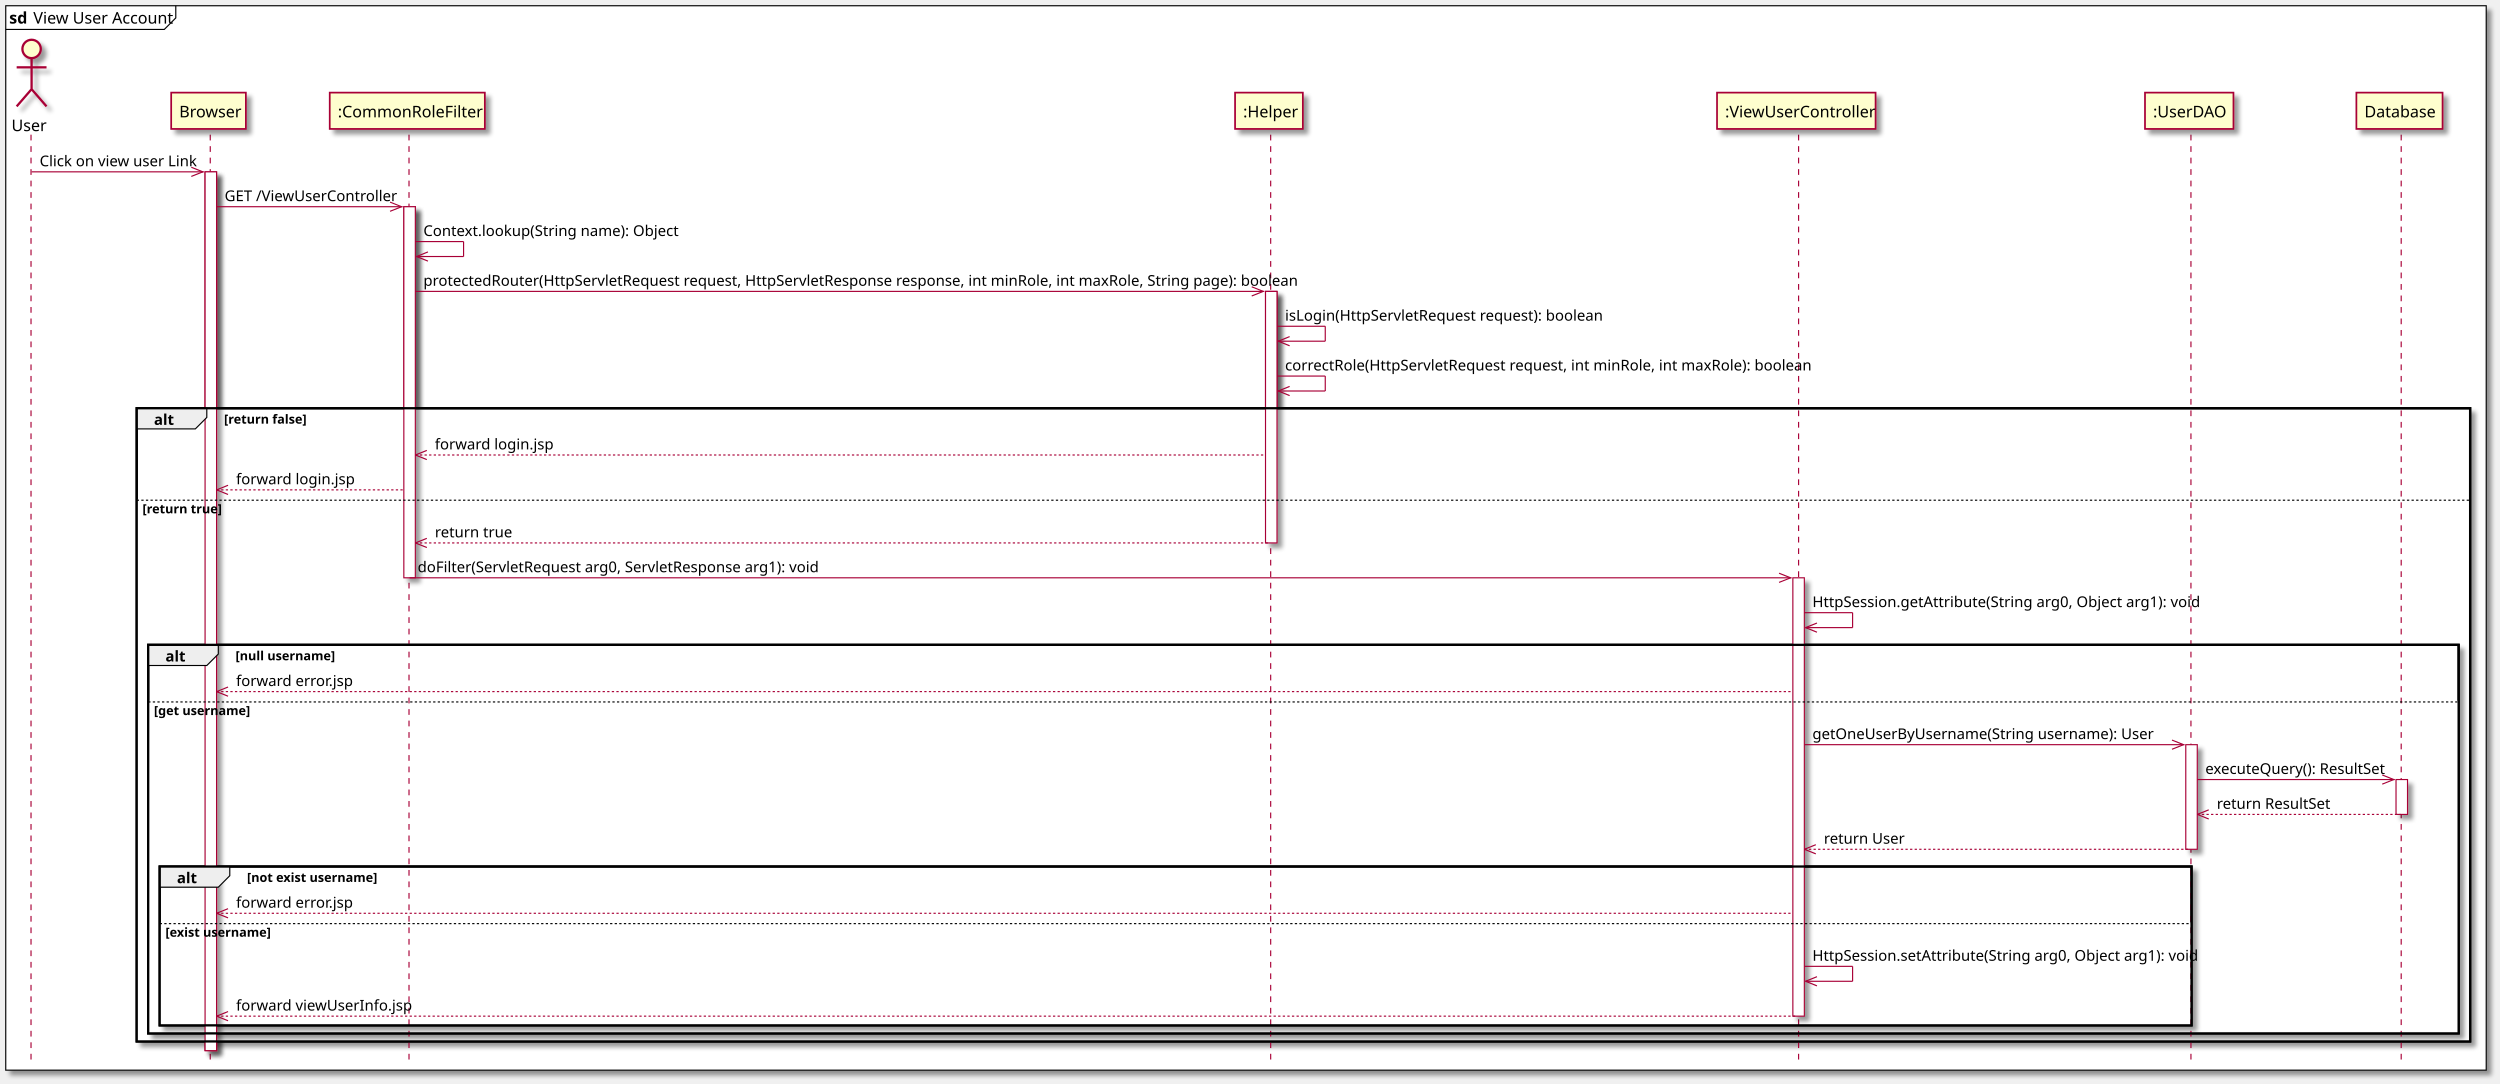
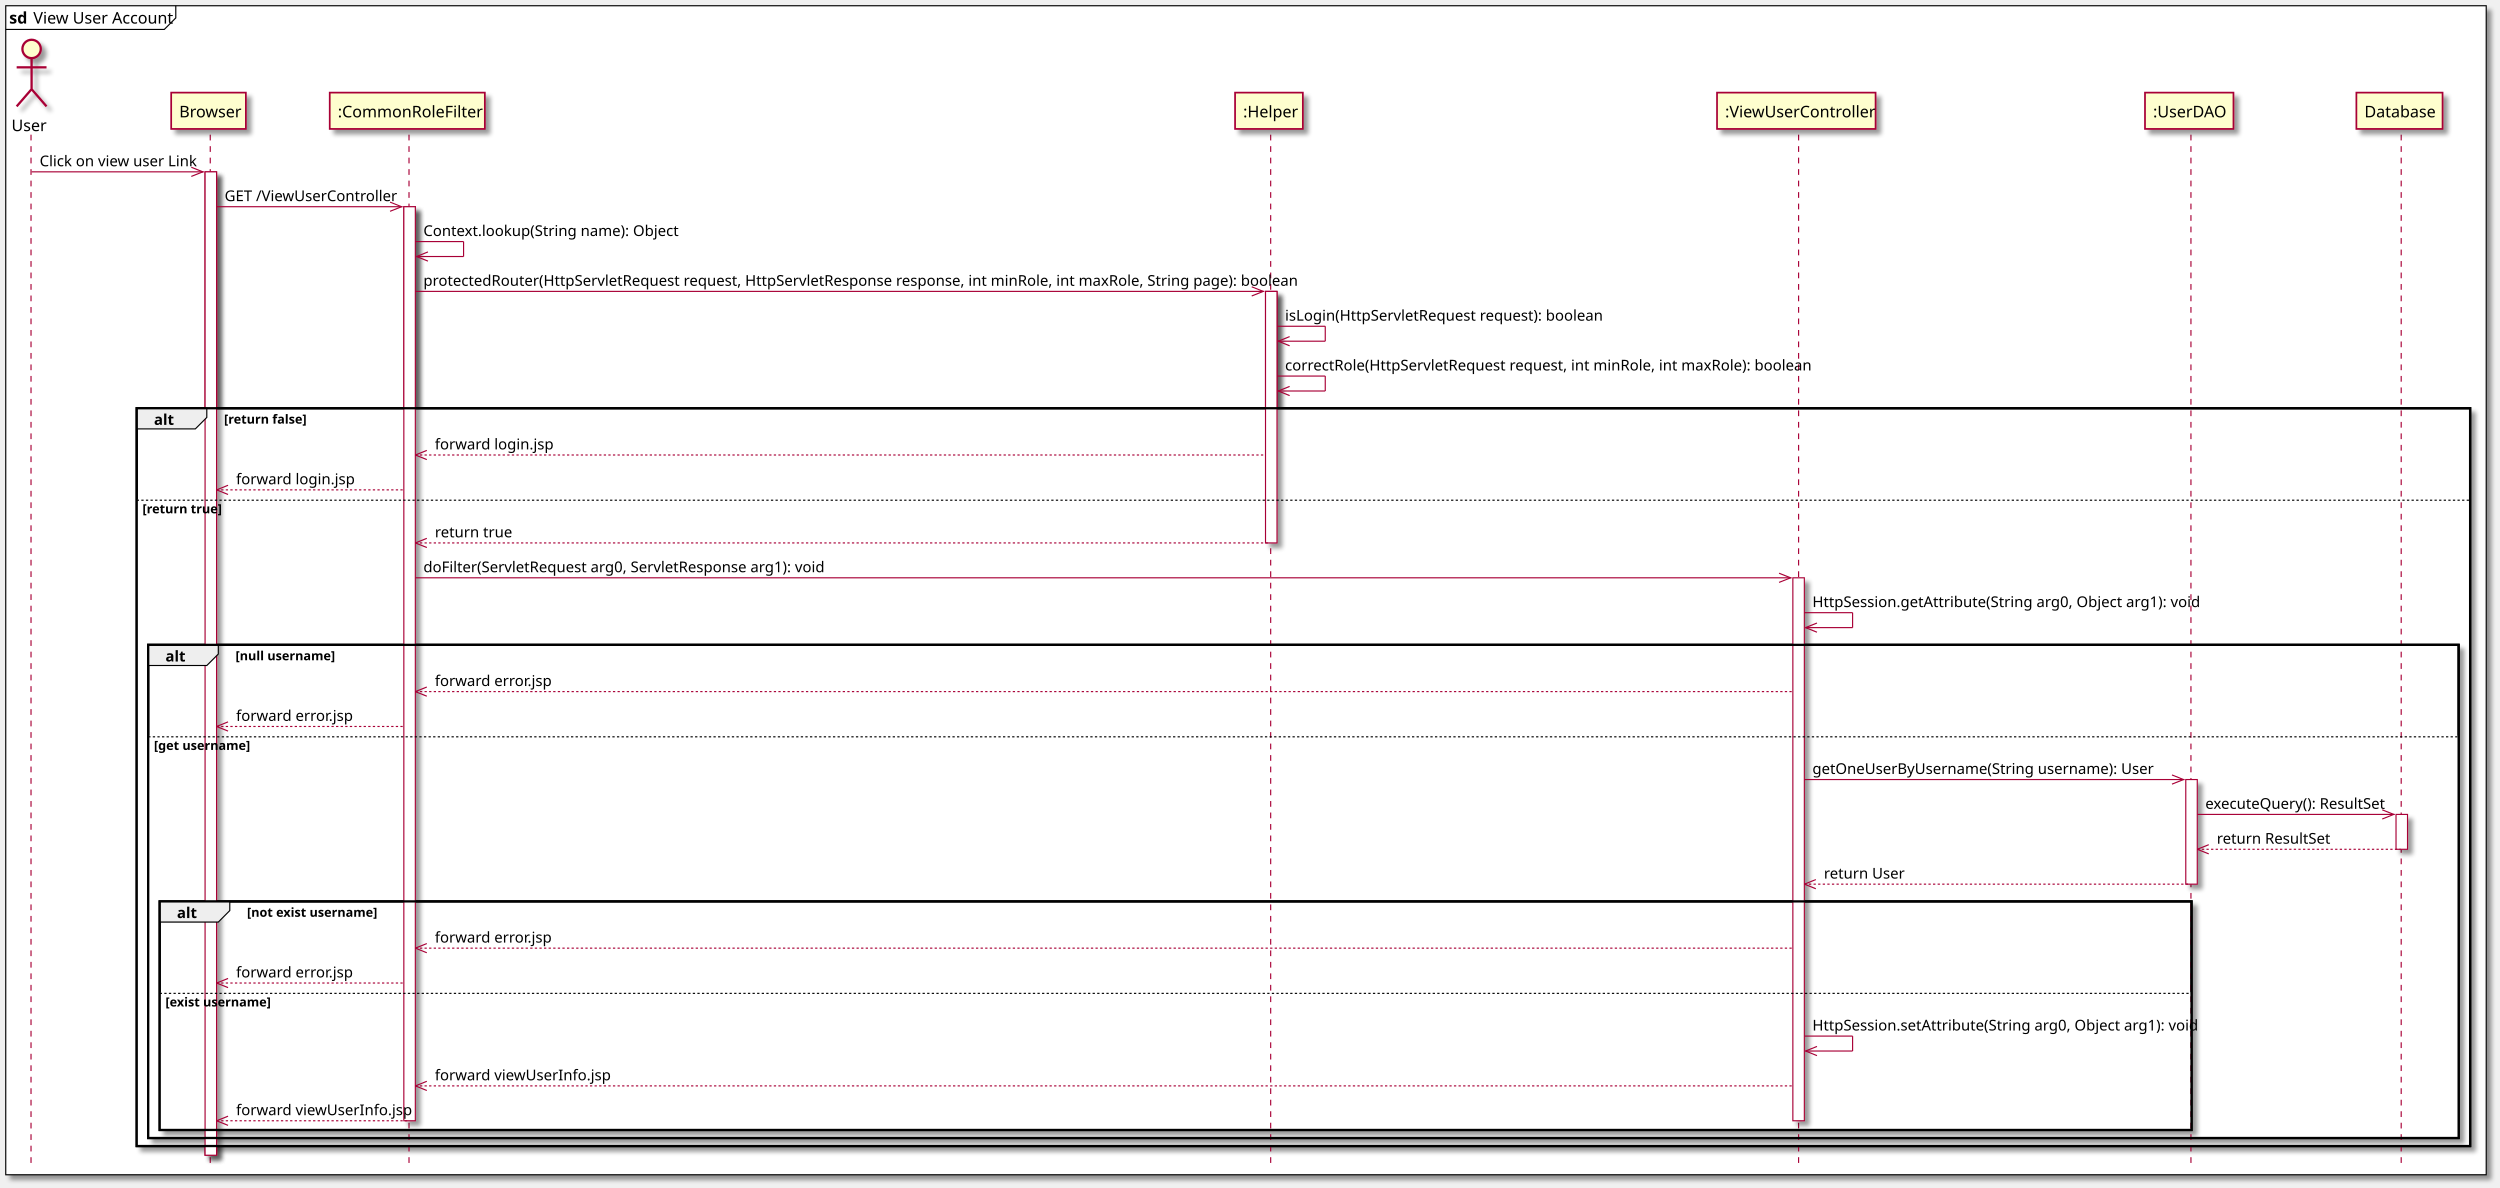
- <svg xmlns="http://www.w3.org/2000/svg" contentScriptType="application/ecmascript" contentStyleType="text/css" height="943px" preserveAspectRatio="none" style="width:2176px;height:943px;background:#FFFFFF;" version="1.1" viewBox="0 0 2176 943" width="2176px" zoomAndPan="magnify">
+ <svg xmlns="http://www.w3.org/2000/svg" contentScriptType="application/ecmascript" contentStyleType="text/css" height="1034px" preserveAspectRatio="none" style="width:2176px;height:1034px;background:#FFFFFF;" version="1.1" viewBox="0 0 2176 1034" width="2176px" zoomAndPan="magnify">
  <defs>
-     <filter height="300%" id="f1n0kfnxjbyljz" width="300%" x="-1" y="-1">
+     <filter height="300%" id="f1newy3rkcxmeh" width="300%" x="-1" y="-1">
      <feGaussianBlur result="blurOut" stdDeviation="2.0" />
      <feColorMatrix in="blurOut" result="blurOut2" type="matrix" values="0 0 0 0 0 0 0 0 0 0 0 0 0 0 0 0 0 0 .4 0" />
      <feOffset dx="4.0" dy="4.0" in="blurOut2" result="blurOut3" />
      <feBlend in="SourceGraphic" in2="blurOut3" mode="normal" />
    </filter>
  </defs>
  <g>
-     <rect fill="#FFFFFF" filter="url(#f1n0kfnxjbyljz)" height="926.461" style="stroke:#000000;stroke-width:1.0;" width="2159" x="5" y="5" />
+     <rect fill="#FFFFFF" filter="url(#f1newy3rkcxmeh)" height="1017.516" style="stroke:#000000;stroke-width:1.0;" width="2159" x="5" y="5" />
    <path d="M153,5 L153,15.609 L143,25.609 L5,25.609 " fill="none" style="stroke:#000000;stroke-width:1.0;" />
    <text fill="#000000" font-family="sans-serif" font-size="14" font-weight="bold" lengthAdjust="spacing" textLength="17" x="8" y="20.533">sd</text>
    <text fill="#000000" font-family="sans-serif" font-size="14" lengthAdjust="spacing" textLength="117" x="29" y="20.533">View User Account</text>
-     <rect fill="#FFFFFF" filter="url(#f1n0kfnxjbyljz)" height="764.891" style="stroke:#A80036;stroke-width:1.0;" width="10" x="178.5" y="149.57" />
-     <rect fill="#FFFFFF" filter="url(#f1n0kfnxjbyljz)" height="323" style="stroke:#A80036;stroke-width:1.0;" width="10" x="351.5" y="179.922" />
-     <rect fill="#FFFFFF" filter="url(#f1n0kfnxjbyljz)" height="218.945" style="stroke:#A80036;stroke-width:1.0;" width="10" x="1101.5" y="253.625" />
-     <rect fill="#FFFFFF" filter="url(#f1n0kfnxjbyljz)" height="381.539" style="stroke:#A80036;stroke-width:1.0;" width="10" x="1560.5" y="502.922" />
-     <rect fill="#FFFFFF" filter="url(#f1n0kfnxjbyljz)" height="91.055" style="stroke:#A80036;stroke-width:1.0;" width="10" x="1902.5" y="648.164" />
-     <rect fill="#FFFFFF" filter="url(#f1n0kfnxjbyljz)" height="30.352" style="stroke:#A80036;stroke-width:1.0;" width="10" x="2085.5" y="678.516" />
-     <rect fill="#FFFFFF" filter="url(#f1n0kfnxjbyljz)" height="551.133" style="stroke:#000000;stroke-width:2.0;" width="2031" x="119" y="355.328" />
-     <rect fill="#FFFFFF" height="472.078" style="stroke:none;stroke-width:1.0;" width="2031" x="119" y="434.383" />
-     <rect fill="#FFFFFF" filter="url(#f1n0kfnxjbyljz)" height="338.188" style="stroke:#000000;stroke-width:2.0;" width="2011" x="129" y="561.273" />
-     <rect fill="#FFFFFF" height="289.484" style="stroke:none;stroke-width:1.0;" width="2011" x="129" y="609.977" />
-     <rect fill="#FFFFFF" filter="url(#f1n0kfnxjbyljz)" height="138.242" style="stroke:#000000;stroke-width:2.0;" width="1768.5" x="139" y="754.219" />
-     <rect fill="#FFFFFF" height="89.539" style="stroke:none;stroke-width:1.0;" width="1768.5" x="139" y="802.922" />
-     <line style="stroke:#A80036;stroke-width:1.0;stroke-dasharray:5.0,5.0;" x1="27" x2="27" y1="117.219" y2="923.461" />
-     <line style="stroke:#A80036;stroke-width:1.0;stroke-dasharray:5.0,5.0;" x1="183" x2="183" y1="117.219" y2="923.461" />
-     <line style="stroke:#A80036;stroke-width:1.0;stroke-dasharray:5.0,5.0;" x1="356" x2="356" y1="117.219" y2="923.461" />
-     <line style="stroke:#A80036;stroke-width:1.0;stroke-dasharray:5.0,5.0;" x1="1106" x2="1106" y1="117.219" y2="923.461" />
-     <line style="stroke:#A80036;stroke-width:1.0;stroke-dasharray:5.0,5.0;" x1="1565.5" x2="1565.5" y1="117.219" y2="923.461" />
-     <line style="stroke:#A80036;stroke-width:1.0;stroke-dasharray:5.0,5.0;" x1="1907" x2="1907" y1="117.219" y2="923.461" />
-     <line style="stroke:#A80036;stroke-width:1.0;stroke-dasharray:5.0,5.0;" x1="2090" x2="2090" y1="117.219" y2="923.461" />
+     <rect fill="#FFFFFF" filter="url(#f1newy3rkcxmeh)" height="855.945" style="stroke:#A80036;stroke-width:1.0;" width="10" x="178.5" y="149.57" />
+     <rect fill="#FFFFFF" filter="url(#f1newy3rkcxmeh)" height="795.594" style="stroke:#A80036;stroke-width:1.0;" width="10" x="351.5" y="179.922" />
+     <rect fill="#FFFFFF" filter="url(#f1newy3rkcxmeh)" height="218.945" style="stroke:#A80036;stroke-width:1.0;" width="10" x="1101.5" y="253.625" />
+     <rect fill="#FFFFFF" filter="url(#f1newy3rkcxmeh)" height="472.594" style="stroke:#A80036;stroke-width:1.0;" width="10" x="1560.5" y="502.922" />
+     <rect fill="#FFFFFF" filter="url(#f1newy3rkcxmeh)" height="91.055" style="stroke:#A80036;stroke-width:1.0;" width="10" x="1902.5" y="678.516" />
+     <rect fill="#FFFFFF" filter="url(#f1newy3rkcxmeh)" height="30.352" style="stroke:#A80036;stroke-width:1.0;" width="10" x="2085.5" y="708.867" />
+     <rect fill="#FFFFFF" filter="url(#f1newy3rkcxmeh)" height="642.188" style="stroke:#000000;stroke-width:2.0;" width="2031" x="119" y="355.328" />
+     <rect fill="#FFFFFF" height="563.133" style="stroke:none;stroke-width:1.0;" width="2031" x="119" y="434.383" />
+     <rect fill="#FFFFFF" filter="url(#f1newy3rkcxmeh)" height="429.242" style="stroke:#000000;stroke-width:2.0;" width="2011" x="129" y="561.273" />
+     <rect fill="#FFFFFF" height="350.188" style="stroke:none;stroke-width:1.0;" width="2011" x="129" y="640.328" />
+     <rect fill="#FFFFFF" filter="url(#f1newy3rkcxmeh)" height="198.945" style="stroke:#000000;stroke-width:2.0;" width="1768.5" x="139" y="784.57" />
+     <rect fill="#FFFFFF" height="119.891" style="stroke:none;stroke-width:1.0;" width="1768.5" x="139" y="863.625" />
+     <line style="stroke:#A80036;stroke-width:1.0;stroke-dasharray:5.0,5.0;" x1="27" x2="27" y1="117.219" y2="1014.516" />
+     <line style="stroke:#A80036;stroke-width:1.0;stroke-dasharray:5.0,5.0;" x1="183" x2="183" y1="117.219" y2="1014.516" />
+     <line style="stroke:#A80036;stroke-width:1.0;stroke-dasharray:5.0,5.0;" x1="356" x2="356" y1="117.219" y2="1014.516" />
+     <line style="stroke:#A80036;stroke-width:1.0;stroke-dasharray:5.0,5.0;" x1="1106" x2="1106" y1="117.219" y2="1014.516" />
+     <line style="stroke:#A80036;stroke-width:1.0;stroke-dasharray:5.0,5.0;" x1="1565.5" x2="1565.5" y1="117.219" y2="1014.516" />
+     <line style="stroke:#A80036;stroke-width:1.0;stroke-dasharray:5.0,5.0;" x1="1907" x2="1907" y1="117.219" y2="1014.516" />
+     <line style="stroke:#A80036;stroke-width:1.0;stroke-dasharray:5.0,5.0;" x1="2090" x2="2090" y1="117.219" y2="1014.516" />
    <text fill="#000000" font-family="sans-serif" font-size="14" lengthAdjust="spacing" textLength="29" x="10" y="114.143">User</text>
-     <ellipse cx="27.5" cy="42.609" fill="#FEFECE" filter="url(#f1n0kfnxjbyljz)" rx="8" ry="8" style="stroke:#A80036;stroke-width:2.0;" />
-     <path d="M27.5,50.609 L27.5,77.609 M14.5,58.609 L40.5,58.609 M27.5,77.609 L14.5,92.609 M27.5,77.609 L40.5,92.609 " fill="none" filter="url(#f1n0kfnxjbyljz)" style="stroke:#A80036;stroke-width:2.0;" />
-     <rect fill="#FEFECE" filter="url(#f1n0kfnxjbyljz)" height="31.609" style="stroke:#A80036;stroke-width:1.5;" width="65" x="149" y="80.609" />
+     <ellipse cx="27.5" cy="42.609" fill="#FEFECE" filter="url(#f1newy3rkcxmeh)" rx="8" ry="8" style="stroke:#A80036;stroke-width:2.0;" />
+     <path d="M27.5,50.609 L27.5,77.609 M14.5,58.609 L40.5,58.609 M27.5,77.609 L14.5,92.609 M27.5,77.609 L40.5,92.609 " fill="none" filter="url(#f1newy3rkcxmeh)" style="stroke:#A80036;stroke-width:2.0;" />
+     <rect fill="#FEFECE" filter="url(#f1newy3rkcxmeh)" height="31.609" style="stroke:#A80036;stroke-width:1.5;" width="65" x="149" y="80.609" />
    <text fill="#000000" font-family="sans-serif" font-size="14" lengthAdjust="spacing" textLength="51" x="156" y="102.143">Browser</text>
-     <rect fill="#FEFECE" filter="url(#f1n0kfnxjbyljz)" height="31.609" style="stroke:#A80036;stroke-width:1.5;" width="135" x="287" y="80.609" />
+     <rect fill="#FEFECE" filter="url(#f1newy3rkcxmeh)" height="31.609" style="stroke:#A80036;stroke-width:1.5;" width="135" x="287" y="80.609" />
    <text fill="#000000" font-family="sans-serif" font-size="14" lengthAdjust="spacing" textLength="121" x="294" y="102.143">:CommonRoleFilter</text>
-     <rect fill="#FEFECE" filter="url(#f1n0kfnxjbyljz)" height="31.609" style="stroke:#A80036;stroke-width:1.5;" width="59" x="1075" y="80.609" />
+     <rect fill="#FEFECE" filter="url(#f1newy3rkcxmeh)" height="31.609" style="stroke:#A80036;stroke-width:1.5;" width="59" x="1075" y="80.609" />
    <text fill="#000000" font-family="sans-serif" font-size="14" lengthAdjust="spacing" textLength="45" x="1082" y="102.143">:Helper</text>
-     <rect fill="#FEFECE" filter="url(#f1n0kfnxjbyljz)" height="31.609" style="stroke:#A80036;stroke-width:1.5;" width="138" x="1494.5" y="80.609" />
+     <rect fill="#FEFECE" filter="url(#f1newy3rkcxmeh)" height="31.609" style="stroke:#A80036;stroke-width:1.5;" width="138" x="1494.5" y="80.609" />
    <text fill="#000000" font-family="sans-serif" font-size="14" lengthAdjust="spacing" textLength="124" x="1501.5" y="102.143">:ViewUserController</text>
-     <rect fill="#FEFECE" filter="url(#f1n0kfnxjbyljz)" height="31.609" style="stroke:#A80036;stroke-width:1.5;" width="77" x="1867" y="80.609" />
+     <rect fill="#FEFECE" filter="url(#f1newy3rkcxmeh)" height="31.609" style="stroke:#A80036;stroke-width:1.5;" width="77" x="1867" y="80.609" />
    <text fill="#000000" font-family="sans-serif" font-size="14" lengthAdjust="spacing" textLength="63" x="1874" y="102.143">:UserDAO</text>
-     <rect fill="#FEFECE" filter="url(#f1n0kfnxjbyljz)" height="31.609" style="stroke:#A80036;stroke-width:1.5;" width="75" x="2051" y="80.609" />
+     <rect fill="#FEFECE" filter="url(#f1newy3rkcxmeh)" height="31.609" style="stroke:#A80036;stroke-width:1.5;" width="75" x="2051" y="80.609" />
    <text fill="#000000" font-family="sans-serif" font-size="14" lengthAdjust="spacing" textLength="61" x="2058" y="102.143">Database</text>
-     <rect fill="#FFFFFF" filter="url(#f1n0kfnxjbyljz)" height="764.891" style="stroke:#A80036;stroke-width:1.0;" width="10" x="178.5" y="149.57" />
-     <rect fill="#FFFFFF" filter="url(#f1n0kfnxjbyljz)" height="323" style="stroke:#A80036;stroke-width:1.0;" width="10" x="351.5" y="179.922" />
-     <rect fill="#FFFFFF" filter="url(#f1n0kfnxjbyljz)" height="218.945" style="stroke:#A80036;stroke-width:1.0;" width="10" x="1101.5" y="253.625" />
-     <rect fill="#FFFFFF" filter="url(#f1n0kfnxjbyljz)" height="381.539" style="stroke:#A80036;stroke-width:1.0;" width="10" x="1560.5" y="502.922" />
-     <rect fill="#FFFFFF" filter="url(#f1n0kfnxjbyljz)" height="91.055" style="stroke:#A80036;stroke-width:1.0;" width="10" x="1902.5" y="648.164" />
-     <rect fill="#FFFFFF" filter="url(#f1n0kfnxjbyljz)" height="30.352" style="stroke:#A80036;stroke-width:1.0;" width="10" x="2085.5" y="678.516" />
+     <rect fill="#FFFFFF" filter="url(#f1newy3rkcxmeh)" height="855.945" style="stroke:#A80036;stroke-width:1.0;" width="10" x="178.5" y="149.57" />
+     <rect fill="#FFFFFF" filter="url(#f1newy3rkcxmeh)" height="795.594" style="stroke:#A80036;stroke-width:1.0;" width="10" x="351.5" y="179.922" />
+     <rect fill="#FFFFFF" filter="url(#f1newy3rkcxmeh)" height="218.945" style="stroke:#A80036;stroke-width:1.0;" width="10" x="1101.5" y="253.625" />
+     <rect fill="#FFFFFF" filter="url(#f1newy3rkcxmeh)" height="472.594" style="stroke:#A80036;stroke-width:1.0;" width="10" x="1560.5" y="502.922" />
+     <rect fill="#FFFFFF" filter="url(#f1newy3rkcxmeh)" height="91.055" style="stroke:#A80036;stroke-width:1.0;" width="10" x="1902.5" y="678.516" />
+     <rect fill="#FFFFFF" filter="url(#f1newy3rkcxmeh)" height="30.352" style="stroke:#A80036;stroke-width:1.0;" width="10" x="2085.5" y="708.867" />
    <line style="stroke:#A80036;stroke-width:1.0;" x1="176.5" x2="166.5" y1="149.57" y2="145.57" />
    <line style="stroke:#A80036;stroke-width:1.0;" x1="176.5" x2="166.5" y1="149.57" y2="153.57" />
    <line style="stroke:#A80036;stroke-width:1.0;" x1="27.5" x2="177.5" y1="149.57" y2="149.57" />
    <text fill="#000000" font-family="sans-serif" font-size="13" lengthAdjust="spacing" textLength="132" x="34.5" y="144.714">Click on view user Link</text>
    <line style="stroke:#A80036;stroke-width:1.0;" x1="349.5" x2="339.5" y1="179.922" y2="175.922" />
    <line style="stroke:#A80036;stroke-width:1.0;" x1="349.5" x2="339.5" y1="179.922" y2="183.922" />
    <line style="stroke:#A80036;stroke-width:1.0;" x1="188.5" x2="350.5" y1="179.922" y2="179.922" />
    <text fill="#000000" font-family="sans-serif" font-size="13" lengthAdjust="spacing" textLength="144" x="195.5" y="175.065">GET /ViewUserController</text>
    <line style="stroke:#A80036;stroke-width:1.0;" x1="361.5" x2="403.5" y1="210.273" y2="210.273" />
    <line style="stroke:#A80036;stroke-width:1.0;" x1="403.5" x2="403.5" y1="210.273" y2="223.273" />
    <line style="stroke:#A80036;stroke-width:1.0;" x1="362.5" x2="403.5" y1="223.273" y2="223.273" />
    <line style="stroke:#A80036;stroke-width:1.0;" x1="362.5" x2="372.5" y1="223.273" y2="219.273" />
    <line style="stroke:#A80036;stroke-width:1.0;" x1="362.5" x2="372.5" y1="223.273" y2="227.273" />
    <text fill="#000000" font-family="sans-serif" font-size="13" lengthAdjust="spacing" textLength="211" x="368.5" y="205.417">Context.lookup(String name): Object</text>
    <line style="stroke:#A80036;stroke-width:1.0;" x1="1099.5" x2="1089.5" y1="253.625" y2="249.625" />
    <line style="stroke:#A80036;stroke-width:1.0;" x1="1099.5" x2="1089.5" y1="253.625" y2="257.625" />
    <line style="stroke:#A80036;stroke-width:1.0;" x1="361.5" x2="1100.5" y1="253.625" y2="253.625" />
    <text fill="#000000" font-family="sans-serif" font-size="13" lengthAdjust="spacing" textLength="721" x="368.5" y="248.769">protectedRouter(HttpServletRequest request, HttpServletResponse response, int minRole, int maxRole, String page): boolean</text>
    <line style="stroke:#A80036;stroke-width:1.0;" x1="1111.5" x2="1153.5" y1="283.977" y2="283.977" />
    <line style="stroke:#A80036;stroke-width:1.0;" x1="1153.5" x2="1153.5" y1="283.977" y2="296.977" />
    <line style="stroke:#A80036;stroke-width:1.0;" x1="1112.5" x2="1153.5" y1="296.977" y2="296.977" />
    <line style="stroke:#A80036;stroke-width:1.0;" x1="1112.5" x2="1122.5" y1="296.977" y2="292.977" />
    <line style="stroke:#A80036;stroke-width:1.0;" x1="1112.5" x2="1122.5" y1="296.977" y2="300.977" />
    <text fill="#000000" font-family="sans-serif" font-size="13" lengthAdjust="spacing" textLength="260" x="1118.5" y="279.12">isLogin(HttpServletRequest request): boolean</text>
    <line style="stroke:#A80036;stroke-width:1.0;" x1="1111.5" x2="1153.5" y1="327.328" y2="327.328" />
    <line style="stroke:#A80036;stroke-width:1.0;" x1="1153.5" x2="1153.5" y1="327.328" y2="340.328" />
    <line style="stroke:#A80036;stroke-width:1.0;" x1="1112.5" x2="1153.5" y1="340.328" y2="340.328" />
    <line style="stroke:#A80036;stroke-width:1.0;" x1="1112.5" x2="1122.5" y1="340.328" y2="336.328" />
    <line style="stroke:#A80036;stroke-width:1.0;" x1="1112.5" x2="1122.5" y1="340.328" y2="344.328" />
    <text fill="#000000" font-family="sans-serif" font-size="13" lengthAdjust="spacing" textLength="435" x="1118.5" y="322.472">correctRole(HttpServletRequest request, int minRole, int maxRole): boolean</text>
    <path d="M119,355.328 L180,355.328 L180,363.328 L170,373.328 L119,373.328 L119,355.328 " fill="#EEEEEE" style="stroke:#000000;stroke-width:1.0;" />
-     <rect fill="none" height="551.133" style="stroke:#000000;stroke-width:2.0;" width="2031" x="119" y="355.328" />
+     <rect fill="none" height="642.188" style="stroke:#000000;stroke-width:2.0;" width="2031" x="119" y="355.328" />
    <text fill="#000000" font-family="sans-serif" font-size="13" font-weight="bold" lengthAdjust="spacing" textLength="16" x="134" y="369.823">alt</text>
    <text fill="#000000" font-family="sans-serif" font-size="11" font-weight="bold" lengthAdjust="spacing" textLength="73" x="195" y="368.747">[return false]</text>
    <line style="stroke:#A80036;stroke-width:1.0;" x1="361.5" x2="371.5" y1="396.031" y2="392.031" />
    <line style="stroke:#A80036;stroke-width:1.0;" x1="361.5" x2="371.5" y1="396.031" y2="400.031" />
    <line style="stroke:#A80036;stroke-width:1.0;stroke-dasharray:2.0,2.0;" x1="361.5" x2="1100.5" y1="396.031" y2="396.031" />
    <text fill="#000000" font-family="sans-serif" font-size="13" lengthAdjust="spacing" textLength="93" x="378.5" y="391.175">forward login.jsp</text>
    <line style="stroke:#A80036;stroke-width:1.0;" x1="188.5" x2="198.5" y1="426.383" y2="422.383" />
    <line style="stroke:#A80036;stroke-width:1.0;" x1="188.5" x2="198.5" y1="426.383" y2="430.383" />
    <line style="stroke:#A80036;stroke-width:1.0;stroke-dasharray:2.0,2.0;" x1="188.5" x2="350.5" y1="426.383" y2="426.383" />
    <text fill="#000000" font-family="sans-serif" font-size="13" lengthAdjust="spacing" textLength="93" x="205.5" y="421.526">forward login.jsp</text>
    <line style="stroke:#000000;stroke-width:1.0;stroke-dasharray:2.0,2.0;" x1="119" x2="2150" y1="435.383" y2="435.383" />
    <text fill="#000000" font-family="sans-serif" font-size="11" font-weight="bold" lengthAdjust="spacing" textLength="69" x="124" y="446.802">[return true]</text>
    <line style="stroke:#A80036;stroke-width:1.0;" x1="361.5" x2="371.5" y1="472.57" y2="468.57" />
    <line style="stroke:#A80036;stroke-width:1.0;" x1="361.5" x2="371.5" y1="472.57" y2="476.57" />
    <line style="stroke:#A80036;stroke-width:1.0;stroke-dasharray:2.0,2.0;" x1="361.5" x2="1105.5" y1="472.57" y2="472.57" />
    <text fill="#000000" font-family="sans-serif" font-size="13" lengthAdjust="spacing" textLength="59" x="378.5" y="467.714">return true</text>
    <line style="stroke:#A80036;stroke-width:1.0;" x1="1558.5" x2="1548.5" y1="502.922" y2="498.922" />
    <line style="stroke:#A80036;stroke-width:1.0;" x1="1558.5" x2="1548.5" y1="502.922" y2="506.922" />
-     <line style="stroke:#A80036;stroke-width:1.0;" x1="356.5" x2="1559.5" y1="502.922" y2="502.922" />
-     <text fill="#000000" font-family="sans-serif" font-size="13" lengthAdjust="spacing" textLength="331" x="363.5" y="498.065">doFilter(ServletRequest arg0, ServletResponse arg1): void</text>
+     <line style="stroke:#A80036;stroke-width:1.0;" x1="361.5" x2="1559.5" y1="502.922" y2="502.922" />
+     <text fill="#000000" font-family="sans-serif" font-size="13" lengthAdjust="spacing" textLength="331" x="368.5" y="498.065">doFilter(ServletRequest arg0, ServletResponse arg1): void</text>
    <line style="stroke:#A80036;stroke-width:1.0;" x1="1570.5" x2="1612.5" y1="533.273" y2="533.273" />
    <line style="stroke:#A80036;stroke-width:1.0;" x1="1612.5" x2="1612.5" y1="533.273" y2="546.273" />
    <line style="stroke:#A80036;stroke-width:1.0;" x1="1571.5" x2="1612.5" y1="546.273" y2="546.273" />
    <line style="stroke:#A80036;stroke-width:1.0;" x1="1571.5" x2="1581.5" y1="546.273" y2="542.273" />
    <line style="stroke:#A80036;stroke-width:1.0;" x1="1571.5" x2="1581.5" y1="546.273" y2="550.273" />
    <text fill="#000000" font-family="sans-serif" font-size="13" lengthAdjust="spacing" textLength="318" x="1577.5" y="528.417">HttpSession.getAttribute(String arg0, Object arg1): void</text>
    <path d="M129,561.273 L190,561.273 L190,569.273 L180,579.273 L129,579.273 L129,561.273 " fill="#EEEEEE" style="stroke:#000000;stroke-width:1.0;" />
-     <rect fill="none" height="338.188" style="stroke:#000000;stroke-width:2.0;" width="2011" x="129" y="561.273" />
+     <rect fill="none" height="429.242" style="stroke:#000000;stroke-width:2.0;" width="2011" x="129" y="561.273" />
    <text fill="#000000" font-family="sans-serif" font-size="13" font-weight="bold" lengthAdjust="spacing" textLength="16" x="144" y="575.769">alt</text>
    <text fill="#000000" font-family="sans-serif" font-size="11" font-weight="bold" lengthAdjust="spacing" textLength="88" x="205" y="574.692">[null username]</text>
-     <line style="stroke:#A80036;stroke-width:1.0;" x1="188.5" x2="198.5" y1="601.977" y2="597.977" />
-     <line style="stroke:#A80036;stroke-width:1.0;" x1="188.5" x2="198.5" y1="601.977" y2="605.977" />
-     <line style="stroke:#A80036;stroke-width:1.0;stroke-dasharray:2.0,2.0;" x1="188.5" x2="1559.5" y1="601.977" y2="601.977" />
-     <text fill="#000000" font-family="sans-serif" font-size="13" lengthAdjust="spacing" textLength="92" x="205.5" y="597.12">forward error.jsp</text>
-     <line style="stroke:#000000;stroke-width:1.0;stroke-dasharray:2.0,2.0;" x1="129" x2="2140" y1="610.977" y2="610.977" />
-     <text fill="#000000" font-family="sans-serif" font-size="11" font-weight="bold" lengthAdjust="spacing" textLength="86" x="134" y="622.395">[get username]</text>
-     <line style="stroke:#A80036;stroke-width:1.0;" x1="1900.5" x2="1890.5" y1="648.164" y2="644.164" />
-     <line style="stroke:#A80036;stroke-width:1.0;" x1="1900.5" x2="1890.5" y1="648.164" y2="652.164" />
-     <line style="stroke:#A80036;stroke-width:1.0;" x1="1570.5" x2="1901.5" y1="648.164" y2="648.164" />
-     <text fill="#000000" font-family="sans-serif" font-size="13" lengthAdjust="spacing" textLength="282" x="1577.5" y="643.308">getOneUserByUsername(String username): User</text>
-     <line style="stroke:#A80036;stroke-width:1.0;" x1="2083.5" x2="2073.5" y1="678.516" y2="674.516" />
-     <line style="stroke:#A80036;stroke-width:1.0;" x1="2083.5" x2="2073.5" y1="678.516" y2="682.516" />
-     <line style="stroke:#A80036;stroke-width:1.0;" x1="1912.5" x2="2084.5" y1="678.516" y2="678.516" />
-     <text fill="#000000" font-family="sans-serif" font-size="13" lengthAdjust="spacing" textLength="154" x="1919.5" y="673.659">executeQuery(): ResultSet</text>
-     <line style="stroke:#A80036;stroke-width:1.0;" x1="1912.5" x2="1922.5" y1="708.867" y2="704.867" />
-     <line style="stroke:#A80036;stroke-width:1.0;" x1="1912.5" x2="1922.5" y1="708.867" y2="712.867" />
-     <line style="stroke:#A80036;stroke-width:1.0;stroke-dasharray:2.0,2.0;" x1="1912.5" x2="2089.5" y1="708.867" y2="708.867" />
-     <text fill="#000000" font-family="sans-serif" font-size="13" lengthAdjust="spacing" textLength="94" x="1929.5" y="704.011">return ResultSet</text>
-     <line style="stroke:#A80036;stroke-width:1.0;" x1="1570.5" x2="1580.5" y1="739.219" y2="735.219" />
-     <line style="stroke:#A80036;stroke-width:1.0;" x1="1570.5" x2="1580.5" y1="739.219" y2="743.219" />
-     <line style="stroke:#A80036;stroke-width:1.0;stroke-dasharray:2.0,2.0;" x1="1570.5" x2="1906.5" y1="739.219" y2="739.219" />
-     <text fill="#000000" font-family="sans-serif" font-size="13" lengthAdjust="spacing" textLength="64" x="1587.5" y="734.362">return User</text>
-     <path d="M139,754.219 L200,754.219 L200,762.219 L190,772.219 L139,772.219 L139,754.219 " fill="#EEEEEE" style="stroke:#000000;stroke-width:1.0;" />
-     <rect fill="none" height="138.242" style="stroke:#000000;stroke-width:2.0;" width="1768.5" x="139" y="754.219" />
-     <text fill="#000000" font-family="sans-serif" font-size="13" font-weight="bold" lengthAdjust="spacing" textLength="16" x="154" y="768.714">alt</text>
-     <text fill="#000000" font-family="sans-serif" font-size="11" font-weight="bold" lengthAdjust="spacing" textLength="116" x="215" y="767.638">[not exist username]</text>
-     <line style="stroke:#A80036;stroke-width:1.0;" x1="188.5" x2="198.5" y1="794.922" y2="790.922" />
-     <line style="stroke:#A80036;stroke-width:1.0;" x1="188.5" x2="198.5" y1="794.922" y2="798.922" />
-     <line style="stroke:#A80036;stroke-width:1.0;stroke-dasharray:2.0,2.0;" x1="188.5" x2="1559.5" y1="794.922" y2="794.922" />
-     <text fill="#000000" font-family="sans-serif" font-size="13" lengthAdjust="spacing" textLength="92" x="205.5" y="790.065">forward error.jsp</text>
-     <line style="stroke:#000000;stroke-width:1.0;stroke-dasharray:2.0,2.0;" x1="139" x2="1907.5" y1="803.922" y2="803.922" />
-     <text fill="#000000" font-family="sans-serif" font-size="11" font-weight="bold" lengthAdjust="spacing" textLength="95" x="144" y="815.341">[exist username]</text>
-     <line style="stroke:#A80036;stroke-width:1.0;" x1="1570.5" x2="1612.5" y1="841.109" y2="841.109" />
-     <line style="stroke:#A80036;stroke-width:1.0;" x1="1612.5" x2="1612.5" y1="841.109" y2="854.109" />
-     <line style="stroke:#A80036;stroke-width:1.0;" x1="1571.5" x2="1612.5" y1="854.109" y2="854.109" />
-     <line style="stroke:#A80036;stroke-width:1.0;" x1="1571.5" x2="1581.5" y1="854.109" y2="850.109" />
-     <line style="stroke:#A80036;stroke-width:1.0;" x1="1571.5" x2="1581.5" y1="854.109" y2="858.109" />
-     <text fill="#000000" font-family="sans-serif" font-size="13" lengthAdjust="spacing" textLength="318" x="1577.5" y="836.253">HttpSession.setAttribute(String arg0, Object arg1): void</text>
-     <line style="stroke:#A80036;stroke-width:1.0;" x1="188.5" x2="198.5" y1="884.461" y2="880.461" />
-     <line style="stroke:#A80036;stroke-width:1.0;" x1="188.5" x2="198.5" y1="884.461" y2="888.461" />
-     <line style="stroke:#A80036;stroke-width:1.0;stroke-dasharray:2.0,2.0;" x1="188.5" x2="1564.5" y1="884.461" y2="884.461" />
-     <text fill="#000000" font-family="sans-serif" font-size="13" lengthAdjust="spacing" textLength="137" x="205.5" y="879.605">forward viewUserInfo.jsp</text>
+     <line style="stroke:#A80036;stroke-width:1.0;" x1="361.5" x2="371.5" y1="601.977" y2="597.977" />
+     <line style="stroke:#A80036;stroke-width:1.0;" x1="361.5" x2="371.5" y1="601.977" y2="605.977" />
+     <line style="stroke:#A80036;stroke-width:1.0;stroke-dasharray:2.0,2.0;" x1="361.5" x2="1559.5" y1="601.977" y2="601.977" />
+     <text fill="#000000" font-family="sans-serif" font-size="13" lengthAdjust="spacing" textLength="92" x="378.5" y="597.12">forward error.jsp</text>
+     <line style="stroke:#A80036;stroke-width:1.0;" x1="188.5" x2="198.5" y1="632.328" y2="628.328" />
+     <line style="stroke:#A80036;stroke-width:1.0;" x1="188.5" x2="198.5" y1="632.328" y2="636.328" />
+     <line style="stroke:#A80036;stroke-width:1.0;stroke-dasharray:2.0,2.0;" x1="188.5" x2="350.5" y1="632.328" y2="632.328" />
+     <text fill="#000000" font-family="sans-serif" font-size="13" lengthAdjust="spacing" textLength="92" x="205.5" y="627.472">forward error.jsp</text>
+     <line style="stroke:#000000;stroke-width:1.0;stroke-dasharray:2.0,2.0;" x1="129" x2="2140" y1="641.328" y2="641.328" />
+     <text fill="#000000" font-family="sans-serif" font-size="11" font-weight="bold" lengthAdjust="spacing" textLength="86" x="134" y="652.747">[get username]</text>
+     <line style="stroke:#A80036;stroke-width:1.0;" x1="1900.5" x2="1890.5" y1="678.516" y2="674.516" />
+     <line style="stroke:#A80036;stroke-width:1.0;" x1="1900.5" x2="1890.5" y1="678.516" y2="682.516" />
+     <line style="stroke:#A80036;stroke-width:1.0;" x1="1570.5" x2="1901.5" y1="678.516" y2="678.516" />
+     <text fill="#000000" font-family="sans-serif" font-size="13" lengthAdjust="spacing" textLength="282" x="1577.5" y="673.659">getOneUserByUsername(String username): User</text>
+     <line style="stroke:#A80036;stroke-width:1.0;" x1="2083.5" x2="2073.5" y1="708.867" y2="704.867" />
+     <line style="stroke:#A80036;stroke-width:1.0;" x1="2083.5" x2="2073.5" y1="708.867" y2="712.867" />
+     <line style="stroke:#A80036;stroke-width:1.0;" x1="1912.5" x2="2084.5" y1="708.867" y2="708.867" />
+     <text fill="#000000" font-family="sans-serif" font-size="13" lengthAdjust="spacing" textLength="154" x="1919.5" y="704.011">executeQuery(): ResultSet</text>
+     <line style="stroke:#A80036;stroke-width:1.0;" x1="1912.5" x2="1922.5" y1="739.219" y2="735.219" />
+     <line style="stroke:#A80036;stroke-width:1.0;" x1="1912.5" x2="1922.5" y1="739.219" y2="743.219" />
+     <line style="stroke:#A80036;stroke-width:1.0;stroke-dasharray:2.0,2.0;" x1="1912.5" x2="2089.5" y1="739.219" y2="739.219" />
+     <text fill="#000000" font-family="sans-serif" font-size="13" lengthAdjust="spacing" textLength="94" x="1929.5" y="734.362">return ResultSet</text>
+     <line style="stroke:#A80036;stroke-width:1.0;" x1="1570.5" x2="1580.5" y1="769.57" y2="765.57" />
+     <line style="stroke:#A80036;stroke-width:1.0;" x1="1570.5" x2="1580.5" y1="769.57" y2="773.57" />
+     <line style="stroke:#A80036;stroke-width:1.0;stroke-dasharray:2.0,2.0;" x1="1570.5" x2="1906.5" y1="769.57" y2="769.57" />
+     <text fill="#000000" font-family="sans-serif" font-size="13" lengthAdjust="spacing" textLength="64" x="1587.5" y="764.714">return User</text>
+     <path d="M139,784.57 L200,784.57 L200,792.57 L190,802.57 L139,802.57 L139,784.57 " fill="#EEEEEE" style="stroke:#000000;stroke-width:1.0;" />
+     <rect fill="none" height="198.945" style="stroke:#000000;stroke-width:2.0;" width="1768.5" x="139" y="784.57" />
+     <text fill="#000000" font-family="sans-serif" font-size="13" font-weight="bold" lengthAdjust="spacing" textLength="16" x="154" y="799.065">alt</text>
+     <text fill="#000000" font-family="sans-serif" font-size="11" font-weight="bold" lengthAdjust="spacing" textLength="116" x="215" y="797.989">[not exist username]</text>
+     <line style="stroke:#A80036;stroke-width:1.0;" x1="361.5" x2="371.5" y1="825.273" y2="821.273" />
+     <line style="stroke:#A80036;stroke-width:1.0;" x1="361.5" x2="371.5" y1="825.273" y2="829.273" />
+     <line style="stroke:#A80036;stroke-width:1.0;stroke-dasharray:2.0,2.0;" x1="361.5" x2="1559.5" y1="825.273" y2="825.273" />
+     <text fill="#000000" font-family="sans-serif" font-size="13" lengthAdjust="spacing" textLength="92" x="378.5" y="820.417">forward error.jsp</text>
+     <line style="stroke:#A80036;stroke-width:1.0;" x1="188.5" x2="198.5" y1="855.625" y2="851.625" />
+     <line style="stroke:#A80036;stroke-width:1.0;" x1="188.5" x2="198.5" y1="855.625" y2="859.625" />
+     <line style="stroke:#A80036;stroke-width:1.0;stroke-dasharray:2.0,2.0;" x1="188.5" x2="350.5" y1="855.625" y2="855.625" />
+     <text fill="#000000" font-family="sans-serif" font-size="13" lengthAdjust="spacing" textLength="92" x="205.5" y="850.769">forward error.jsp</text>
+     <line style="stroke:#000000;stroke-width:1.0;stroke-dasharray:2.0,2.0;" x1="139" x2="1907.5" y1="864.625" y2="864.625" />
+     <text fill="#000000" font-family="sans-serif" font-size="11" font-weight="bold" lengthAdjust="spacing" textLength="95" x="144" y="876.044">[exist username]</text>
+     <line style="stroke:#A80036;stroke-width:1.0;" x1="1570.5" x2="1612.5" y1="901.812" y2="901.812" />
+     <line style="stroke:#A80036;stroke-width:1.0;" x1="1612.5" x2="1612.5" y1="901.812" y2="914.812" />
+     <line style="stroke:#A80036;stroke-width:1.0;" x1="1571.5" x2="1612.5" y1="914.812" y2="914.812" />
+     <line style="stroke:#A80036;stroke-width:1.0;" x1="1571.5" x2="1581.5" y1="914.812" y2="910.812" />
+     <line style="stroke:#A80036;stroke-width:1.0;" x1="1571.5" x2="1581.5" y1="914.812" y2="918.812" />
+     <text fill="#000000" font-family="sans-serif" font-size="13" lengthAdjust="spacing" textLength="318" x="1577.5" y="896.956">HttpSession.setAttribute(String arg0, Object arg1): void</text>
+     <line style="stroke:#A80036;stroke-width:1.0;" x1="361.5" x2="371.5" y1="945.164" y2="941.164" />
+     <line style="stroke:#A80036;stroke-width:1.0;" x1="361.5" x2="371.5" y1="945.164" y2="949.164" />
+     <line style="stroke:#A80036;stroke-width:1.0;stroke-dasharray:2.0,2.0;" x1="361.5" x2="1559.5" y1="945.164" y2="945.164" />
+     <text fill="#000000" font-family="sans-serif" font-size="13" lengthAdjust="spacing" textLength="137" x="378.5" y="940.308">forward viewUserInfo.jsp</text>
+     <line style="stroke:#A80036;stroke-width:1.0;" x1="188.5" x2="198.5" y1="975.516" y2="971.516" />
+     <line style="stroke:#A80036;stroke-width:1.0;" x1="188.5" x2="198.5" y1="975.516" y2="979.516" />
+     <line style="stroke:#A80036;stroke-width:1.0;stroke-dasharray:2.0,2.0;" x1="188.5" x2="355.5" y1="975.516" y2="975.516" />
+     <text fill="#000000" font-family="sans-serif" font-size="13" lengthAdjust="spacing" textLength="137" x="205.5" y="970.659">forward viewUserInfo.jsp</text>
  </g>
</svg>
